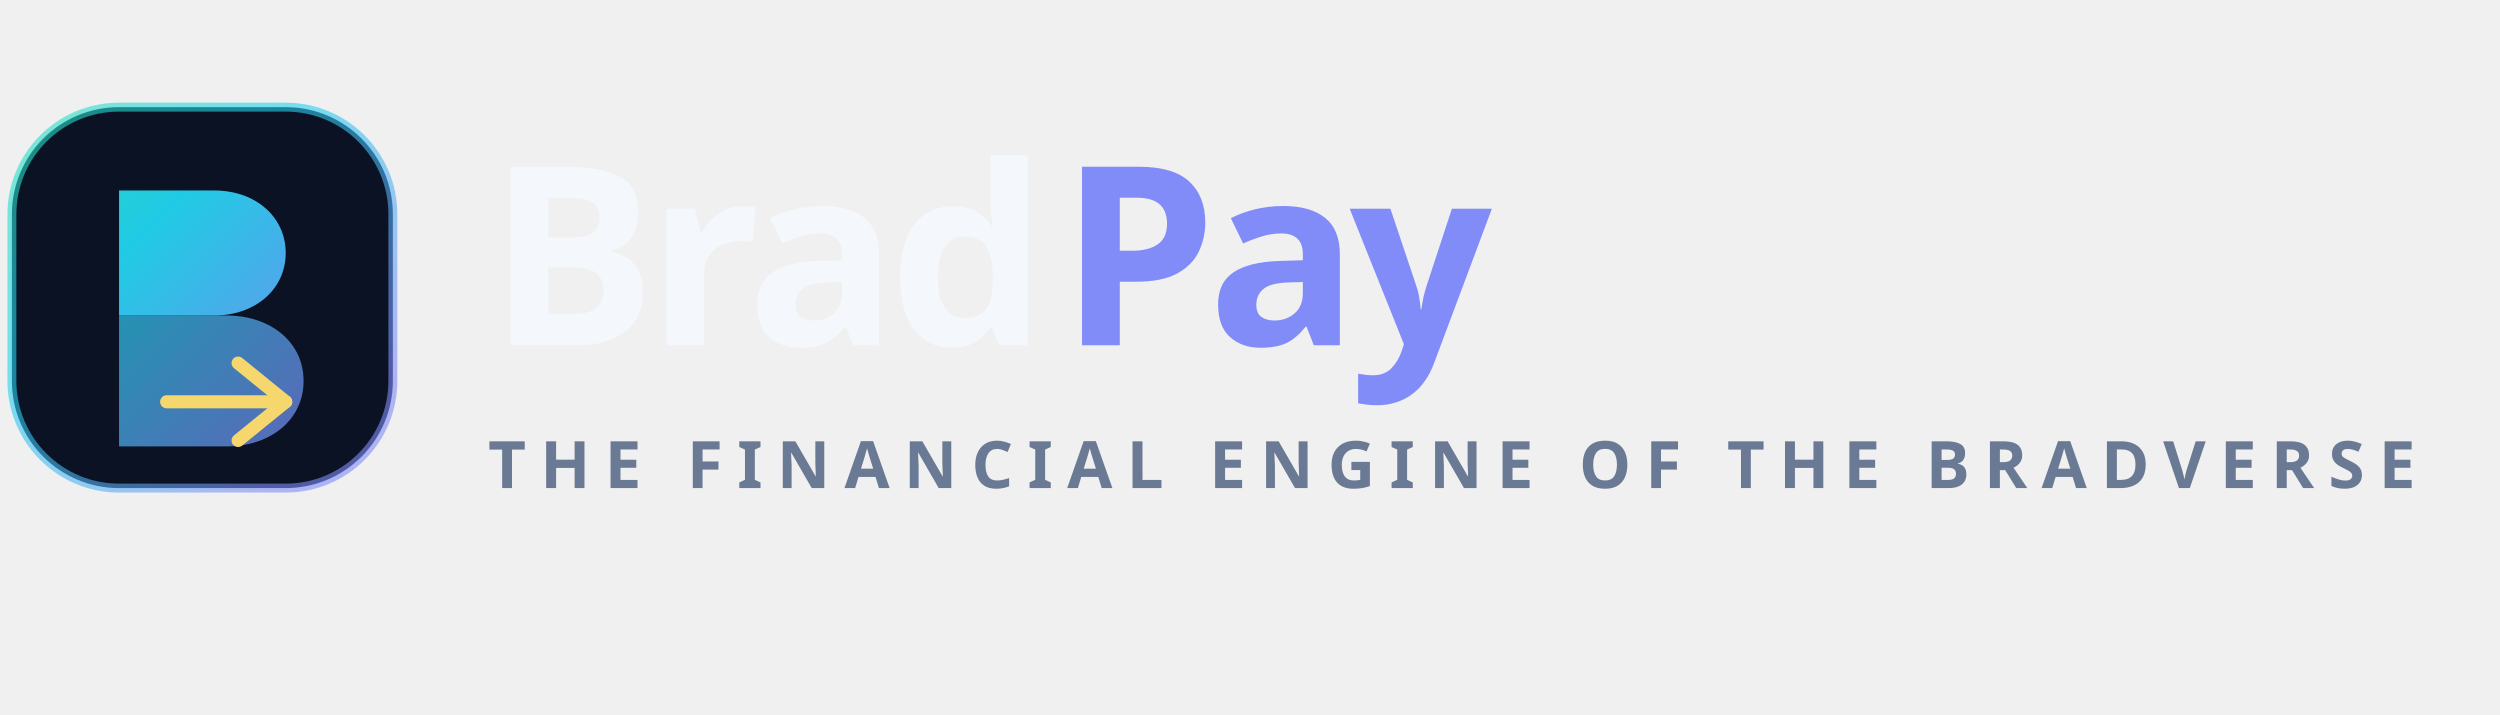
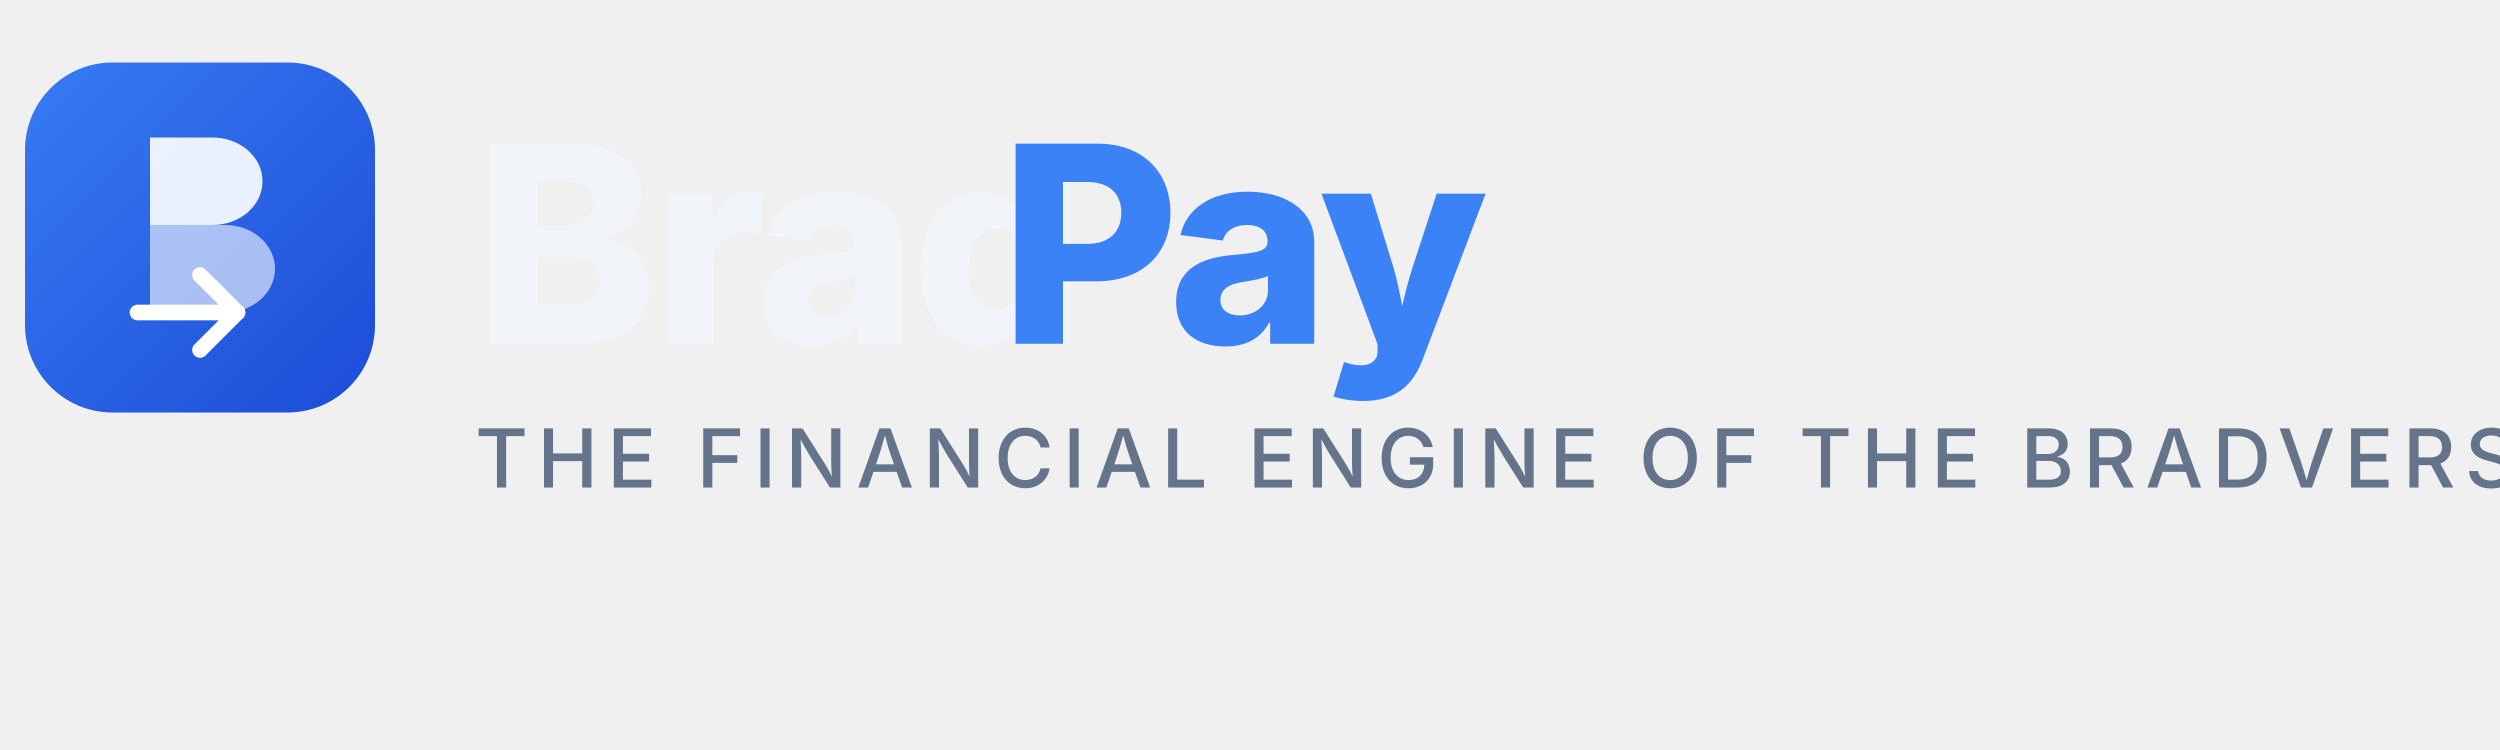
- <svg xmlns="http://www.w3.org/2000/svg" viewBox="0 0 420 120" fill="none">
+ <svg xmlns="http://www.w3.org/2000/svg" viewBox="0 0 400 120" fill="none">
  <defs>
-     <linearGradient id="plasma" x1="0" y1="0" x2="64" y2="64" gradientUnits="userSpaceOnUse">
-       <stop stop-color="#2ee6a6" />
-       <stop offset="0.5" stop-color="#22d3ee" />
-       <stop offset="1" stop-color="#818cf8" />
+     <linearGradient id="bg" x1="0" y1="0" x2="60" y2="60" gradientUnits="userSpaceOnUse">
+       <stop stop-color="#3b82f6" />
+       <stop offset="1" stop-color="#1d4ed8" />
    </linearGradient>
-     <linearGradient id="gold" x1="200" y1="20" x2="360" y2="80" gradientUnits="userSpaceOnUse">
-       <stop stop-color="#f5d76e" />
-       <stop offset="1" stop-color="#f0b429" />
-     </linearGradient>
-     <linearGradient id="void" x1="0" y1="0" x2="64" y2="64">
-       <stop stop-color="#0b1224" />
-       <stop offset="1" stop-color="#121a3a" />
+     <linearGradient id="accent" x1="0" y1="0" x2="30" y2="30" gradientUnits="userSpaceOnUse">
+       <stop stop-color="#60a5fa" />
+       <stop offset="1" stop-color="#3b82f6" />
    </linearGradient>
  </defs>
-   <rect x="2" y="18" width="64" height="64" rx="18" fill="url(#void)" />
-   <rect x="2" y="18" width="64" height="64" rx="18" stroke="url(#plasma)" stroke-width="1.5" opacity="0.6" />
-   <path d="M20 32h16c7 0 12 4.5 12 10.5S43 53 36 53H20V32z" fill="url(#plasma)" opacity="0.95" />
-   <path d="M20 53h18c7.5 0 13 4.5 13 11s-5.5 11-13 11H20V53z" fill="url(#plasma)" opacity="0.7" />
-   <path d="M40 74l8-6.5-8-6.5" stroke="url(#gold)" stroke-width="2.2" stroke-linecap="round" stroke-linejoin="round" />
-   <path d="M48 67.5H28" stroke="url(#gold)" stroke-width="2.2" stroke-linecap="round" />
-   <text x="82" y="58" font-family="Syne, system-ui, sans-serif" font-size="42" font-weight="800" letter-spacing="-1.5" fill="#f4f7fb">Brad</text>
-   <text x="178" y="58" font-family="Syne, system-ui, sans-serif" font-size="42" font-weight="800" letter-spacing="-1.5" fill="url(#plasma)">Pay</text>
-   <text x="82" y="82" font-family="DM Sans, system-ui, sans-serif" font-size="11" font-weight="600" letter-spacing="2.4" fill="#6b7a94">THE FINANCIAL ENGINE OF THE BRADVERSE</text>
+   <rect x="4" y="10" width="56" height="56" rx="14" fill="url(#bg)" />
+   <path d="M24 22h10c4.4 0 8 3.1 8 7s-3.6 7-8 7H24V22z" fill="white" opacity="0.9" />
+   <path d="M24 36h12c4.4 0 8 3.1 8 7s-3.6 7-8 7H24V36z" fill="white" opacity="0.6" />
+   <path d="M32 56l6-6-6-6" stroke="white" stroke-width="2.5" stroke-linecap="round" stroke-linejoin="round" fill="none" />
+   <path d="M38 50H22" stroke="white" stroke-width="2.5" stroke-linecap="round" fill="none" />
+   <text x="76" y="55" font-family="system-ui, -apple-system, sans-serif" font-size="44" font-weight="800" letter-spacing="-1" fill="#f1f5f9">Brad</text>
+   <text x="160" y="55" font-family="system-ui, -apple-system, sans-serif" font-size="44" font-weight="800" letter-spacing="-1" fill="#3b82f6">Pay</text>
+   <text x="76" y="78" font-family="system-ui, -apple-system, sans-serif" font-size="13" font-weight="500" letter-spacing="1.5" fill="#64748b">THE FINANCIAL ENGINE OF THE BRADVERSE</text>
</svg>
